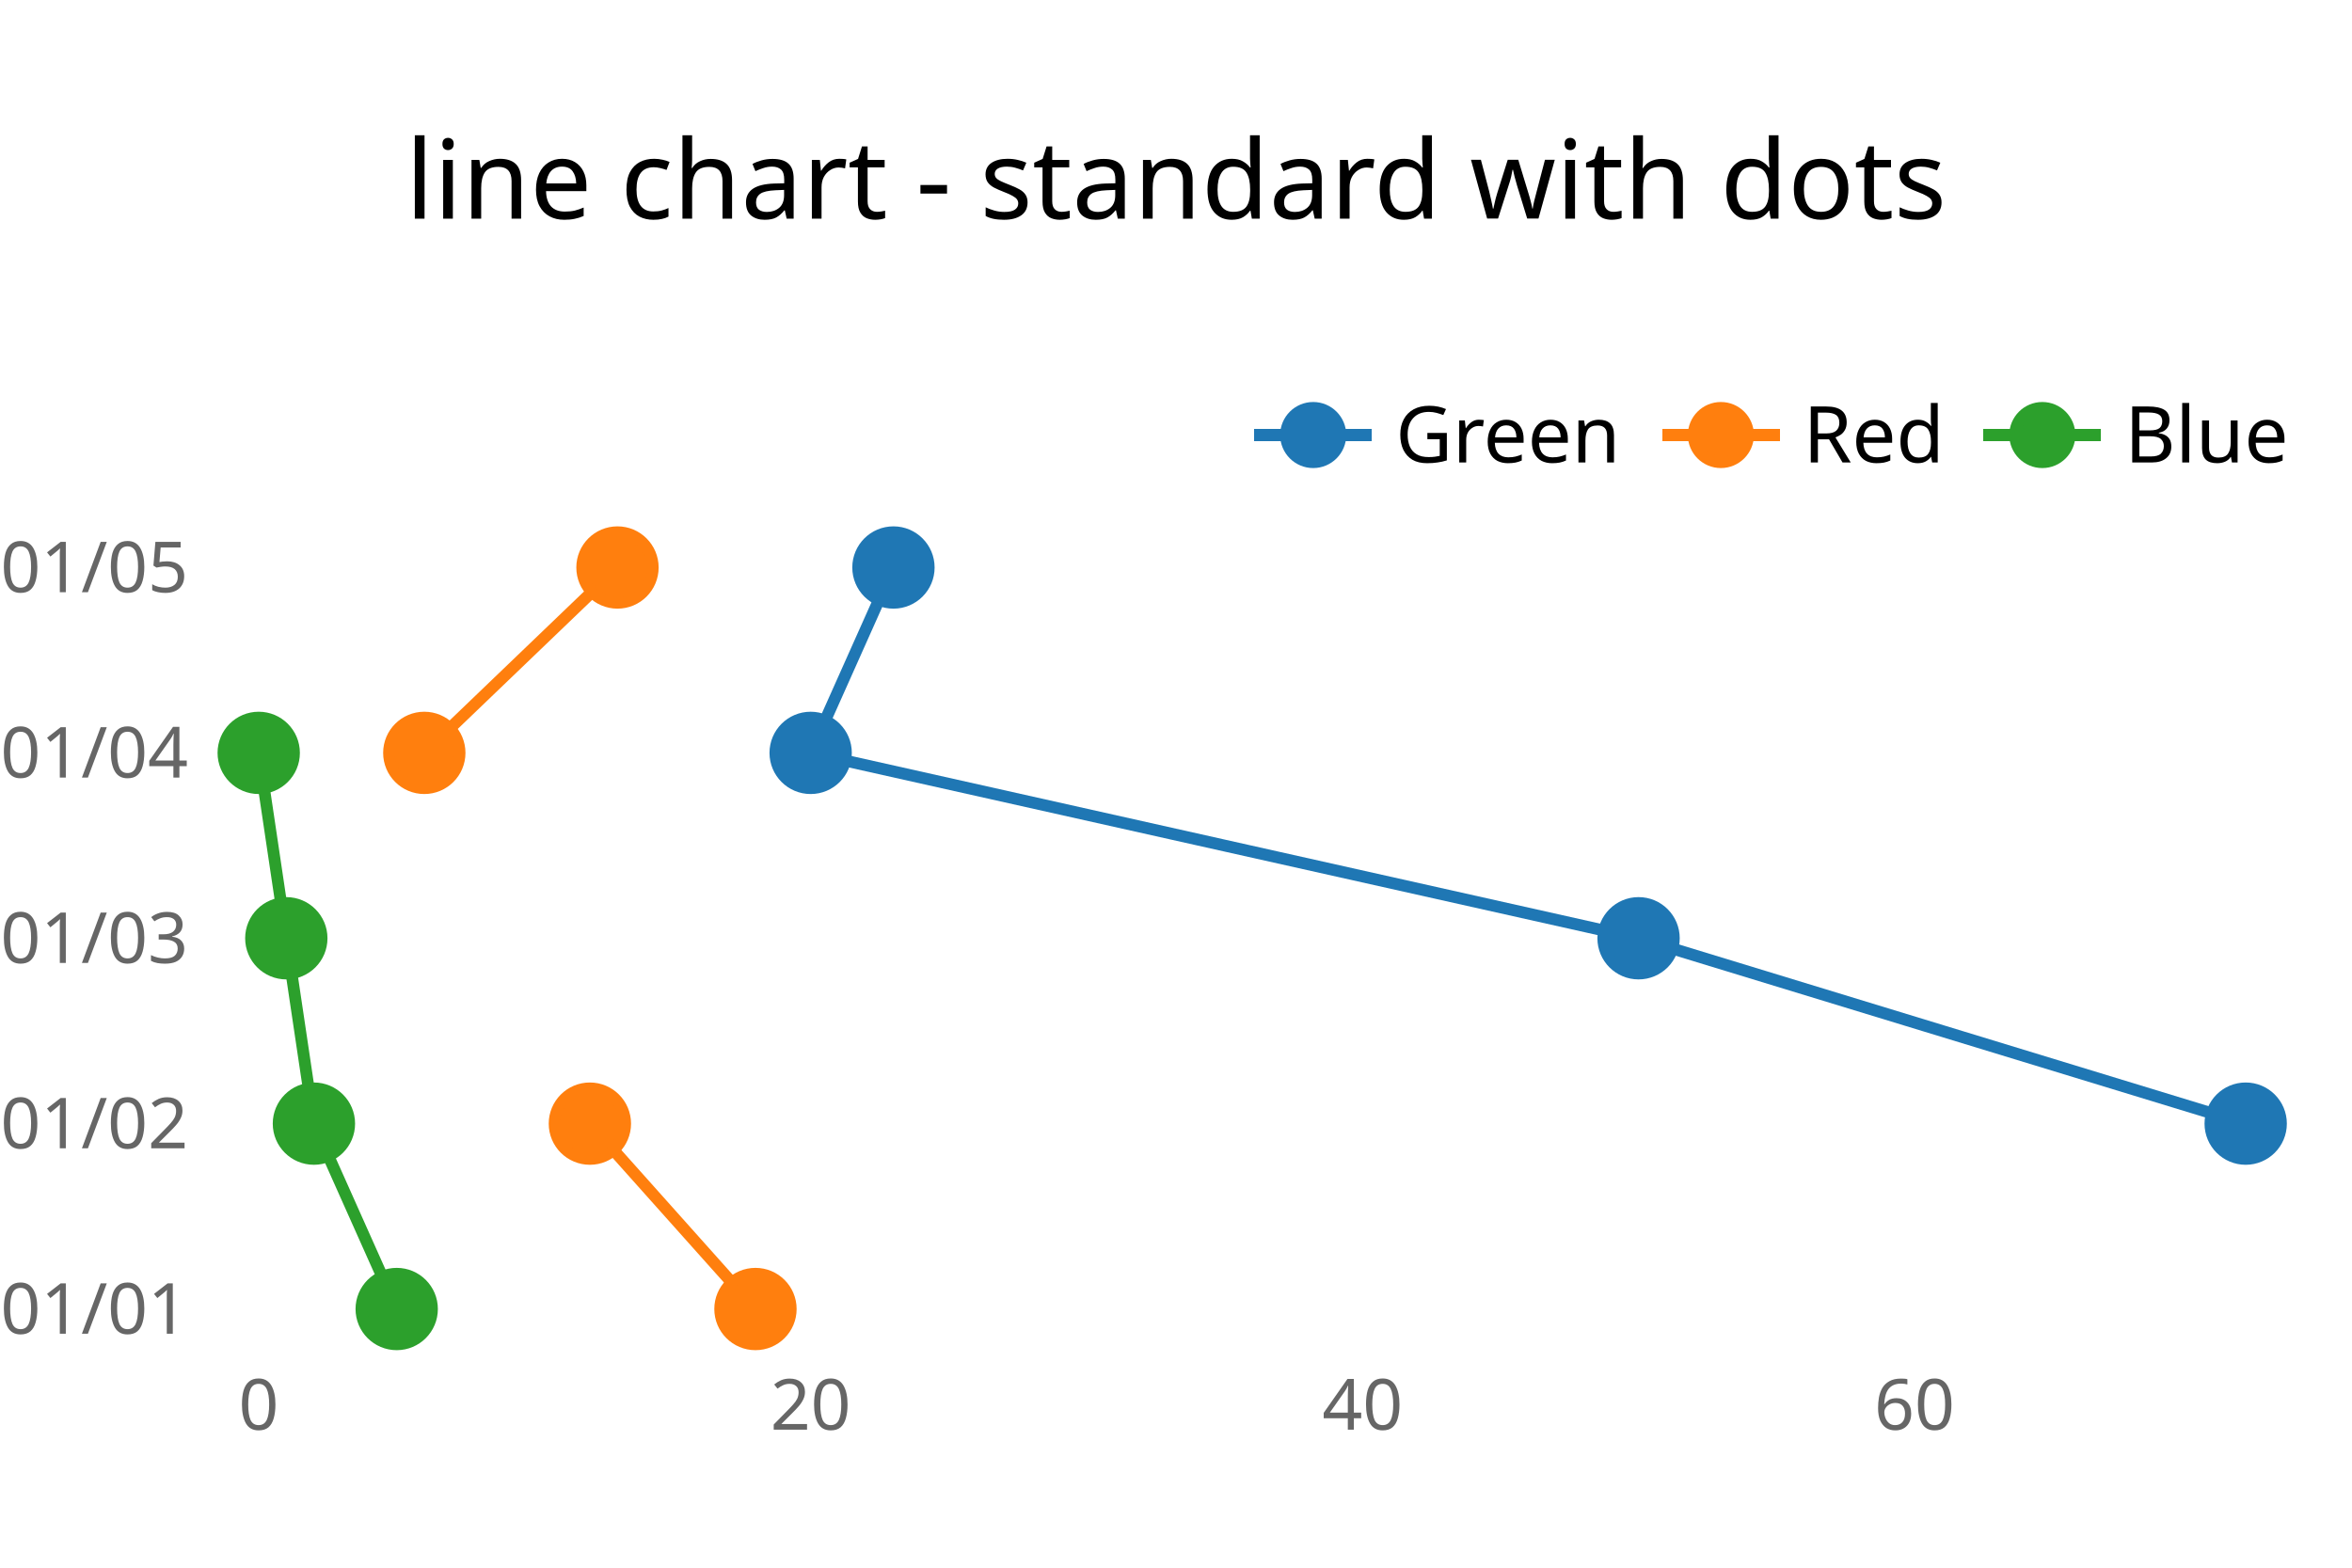
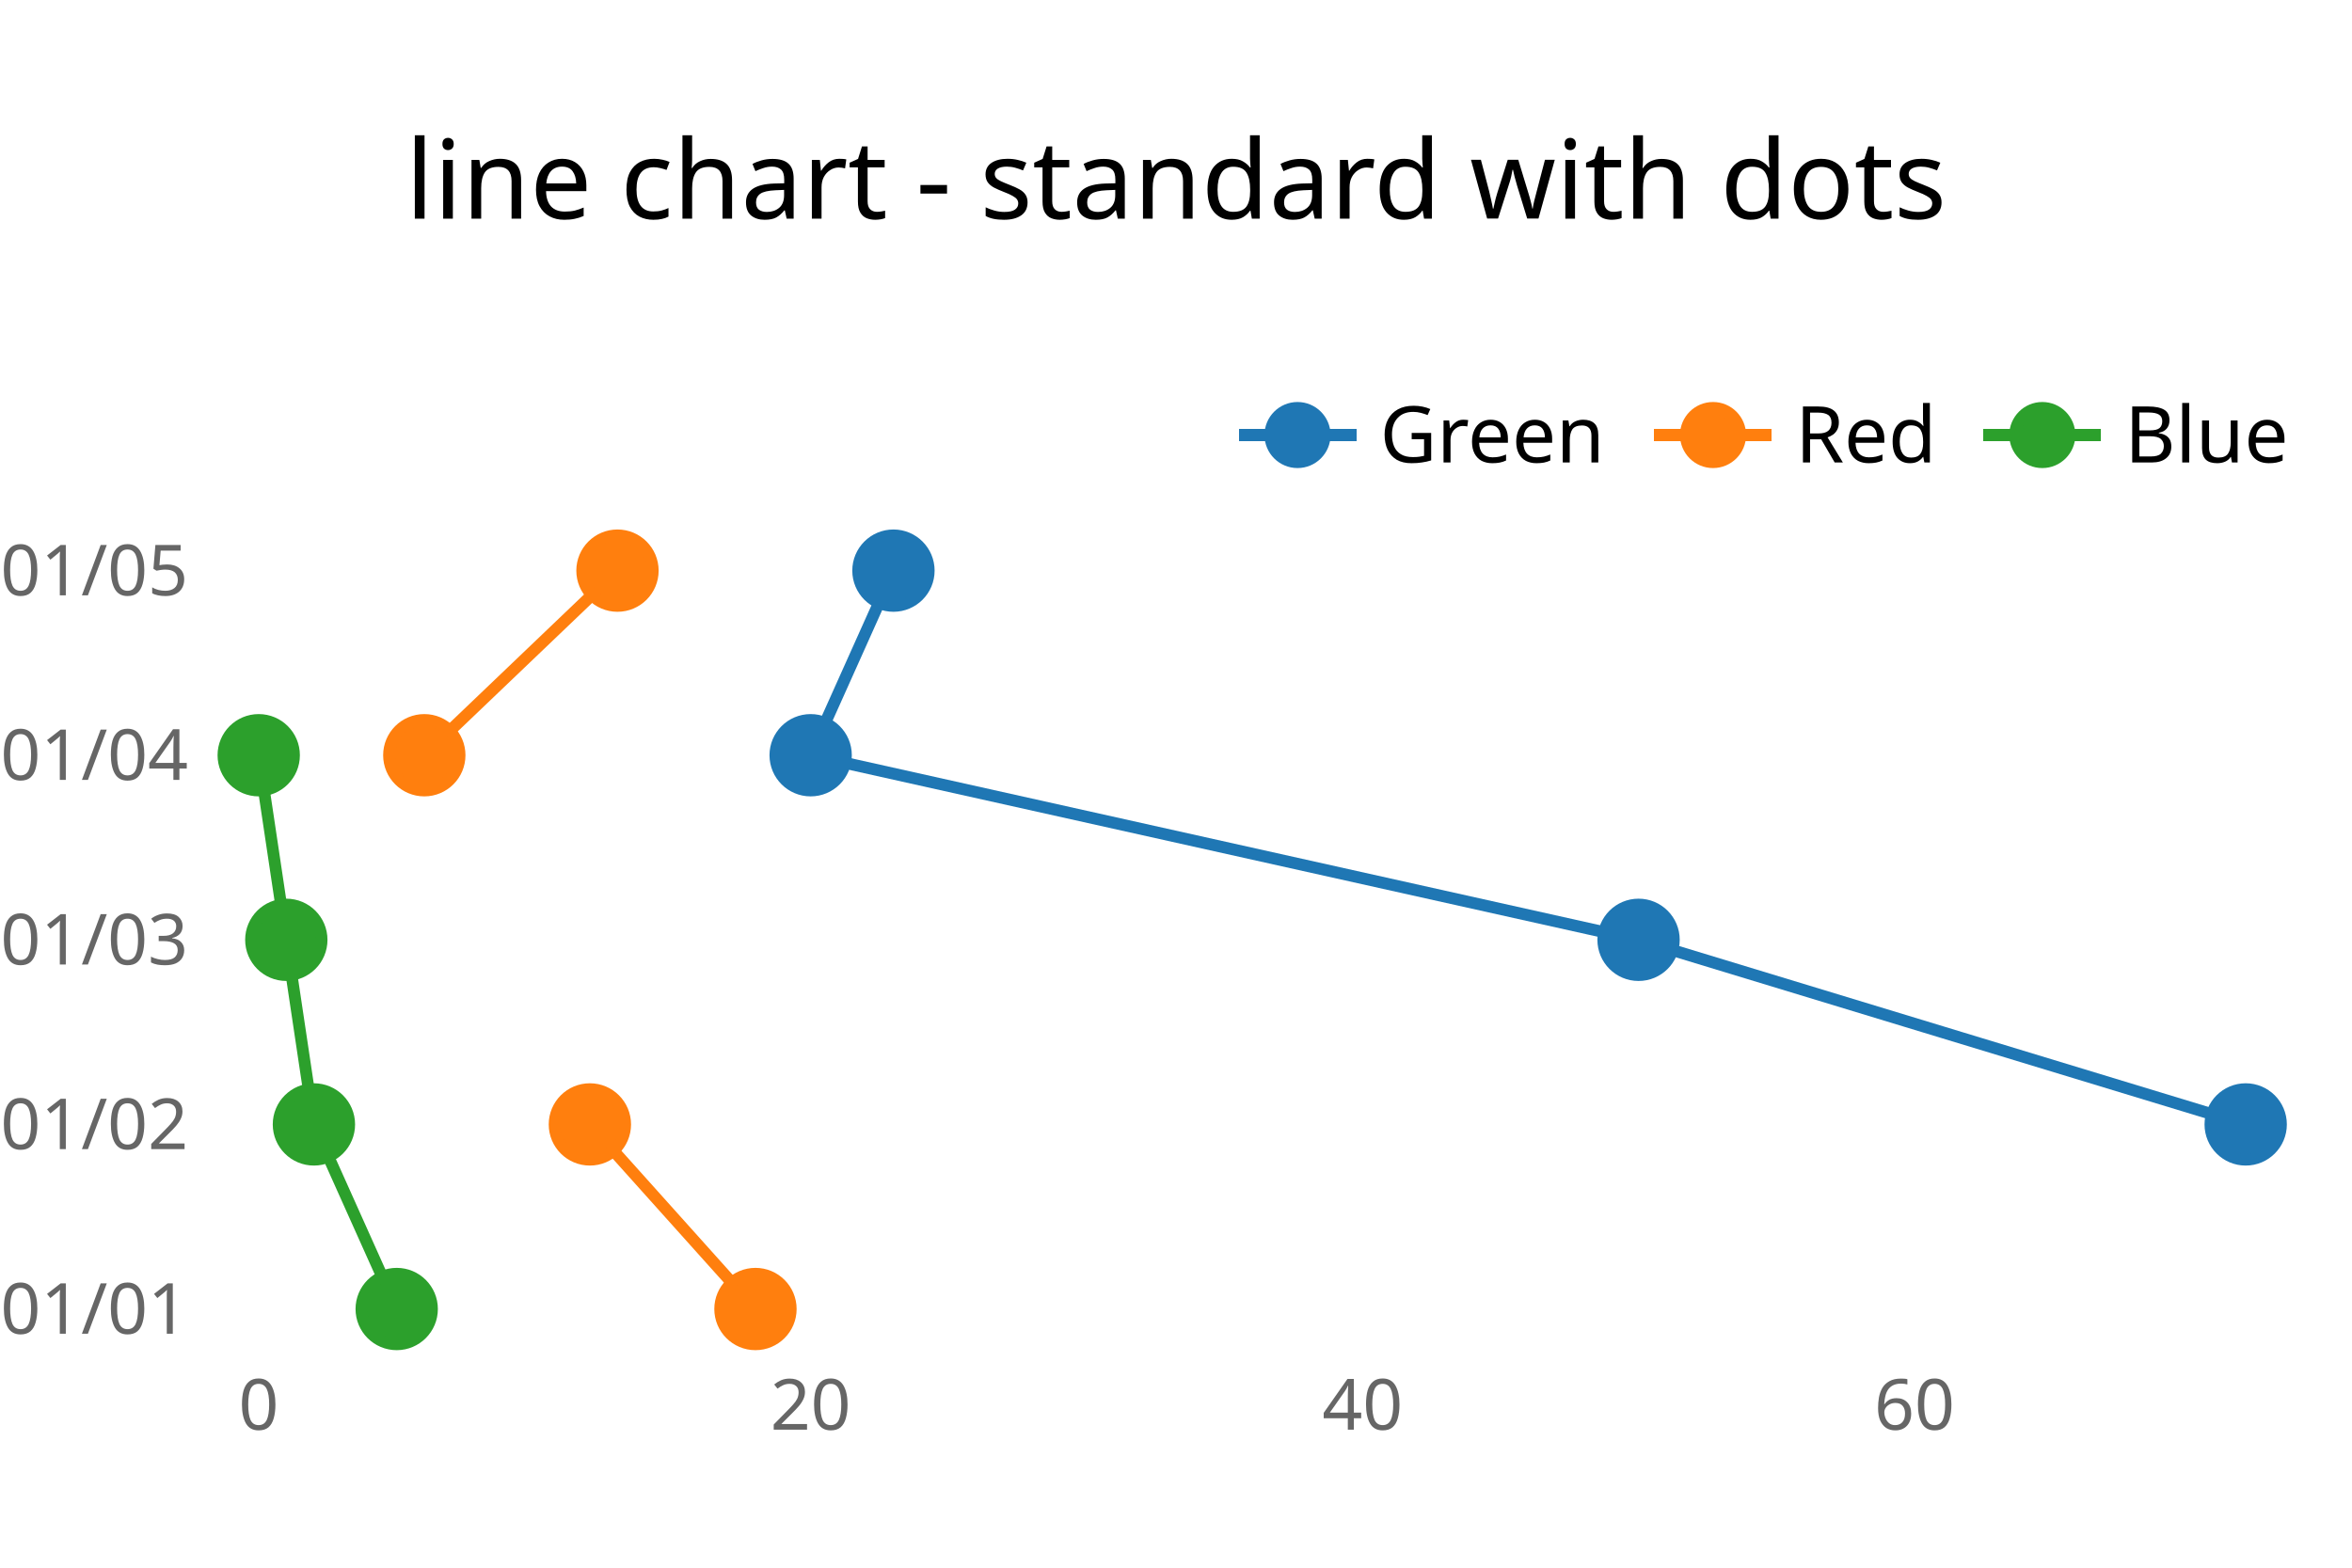
<svg xmlns="http://www.w3.org/2000/svg" contentScriptType="text/ecmascript" width="300" zoomAndPan="magnify" contentStyleType="text/css" viewBox="0 0 300 200" height="200" preserveAspectRatio="xMidYMid meet" version="1.0">
  <g id="canvas" />
  <g font-size="10px" fill="none" width="300" style="-webkit-touch-callout: none; -webkit-user-select: none; -khtml-user-select: none; -moz-user-select: none; -ms-user-select: none; user-select: none;" font-family="sans-serif" height="200" stroke="none" stroke-width="1.5">
    <defs />
    <g>
      <g transform="translate(3,3)">
-         <g transform="translate(38,0)">
+         <g transform="translate(40,0)">
          <g transform="translate(4,4)">
-             <text fill="rgb(0,0,0)" dy=".35em" style="font-family: sans-serif; font-style: normal; font-variant: normal; font-weight: normal; font-size: 14px; " pointer-events="none" transform="translate(105,16)" text-anchor="middle">
+             <text fill="rgb(0,0,0)" dy=".35em" style="font-family: sans-serif; font-style: normal; font-variant: normal; font-weight: normal; font-size: 14px; " pointer-events="none" transform="translate(103,16)" text-anchor="middle">
                            line chart - standard with dots
                        </text>
          </g>
        </g>
      </g>
      <g transform="translate(3,3)">
-         <g clip-path="url(#hd)">
-           <clipPath id="hd">
+         <g clip-path="url(#hg)">
+           <clipPath id="hg">
            <rect x="0" width="294" height="25" y="40" />
          </clipPath>
          <g transform="translate(0,40)">
            <g transform="translate(5,5)">
-               <g transform="translate(152,0)">
+               <g transform="translate(150,0)">
                <g>
                  <g>
                    <g>
                      <g>
                        <line cursor="pointer" x1="0" x2="15" y1="7.5" y2="7.5" shape-rendering="crispEdges" stroke="rgb(31,119,180)" pointer-events="none" />
                      </g>
                      <g>
                        <circle cursor="pointer" fill="rgb(31,119,180)" r="3.464" cx="7.5" cy="7.5" stroke="rgb(31,119,180)" pointer-events="none" />
                      </g>
                    </g>
                  </g>
                  <g>
                    <text x="3" fill="rgb(0,0,0)" dy=".35em" pointer-events="none" transform="translate(15,7.5)" cursor="pointer">
                                            Green
                                        </text>
                  </g>
                </g>
-                 <g transform="translate(52,0)">
+                 <g transform="translate(53,0)">
                  <g>
                    <g>
                      <g>
                        <line cursor="pointer" x1="0" x2="15" y1="7.5" y2="7.5" shape-rendering="crispEdges" stroke="rgb(255,127,14)" pointer-events="none" />
                      </g>
                      <g>
                        <circle cursor="pointer" fill="rgb(255,127,14)" r="3.464" cx="7.5" cy="7.5" stroke="rgb(255,127,14)" pointer-events="none" />
                      </g>
                    </g>
                  </g>
                  <g>
                    <text x="3" fill="rgb(0,0,0)" dy=".35em" pointer-events="none" transform="translate(15,7.5)" cursor="pointer">
                                            Red
                                        </text>
                  </g>
                </g>
-                 <g transform="translate(93,0)">
+                 <g transform="translate(95,0)">
                  <g>
                    <g>
                      <g>
                        <line cursor="pointer" x1="0" x2="15" y1="7.5" y2="7.5" shape-rendering="crispEdges" stroke="rgb(44,160,44)" pointer-events="none" />
                      </g>
                      <g>
                        <circle cursor="pointer" fill="rgb(44,160,44)" r="3.464" cx="7.5" cy="7.5" stroke="rgb(44,160,44)" pointer-events="none" />
                      </g>
                    </g>
                  </g>
                  <g>
                    <text x="3" fill="rgb(0,0,0)" dy=".35em" pointer-events="none" transform="translate(15,7.5)" cursor="pointer">
                                            Blue
                                        </text>
                  </g>
                </g>
              </g>
            </g>
          </g>
        </g>
      </g>
      <g transform="translate(3,3)">
        <g transform="translate(0,65)">
-           <g transform="translate(0,4.4)">
-             <g transform="translate(30,0)" />
-           </g>
-           <g transform="translate(0,4.4)">
-             <line x1="30" x2="30" y1="0" y2="94.6" stroke="rgb(240,240,240)" stroke-width="0" pointer-events="none" />
-             <line x1="100.4" x2="100.4" y1="0" y2="94.6" stroke="rgb(240,240,240)" stroke-width="0" pointer-events="none" />
-             <line x1="170.8" x2="170.8" y1="0" y2="94.6" stroke="rgb(240,240,240)" stroke-width="0" pointer-events="none" />
-             <line x1="241.2" x2="241.2" y1="0" y2="94.6" stroke="rgb(240,240,240)" stroke-width="0" pointer-events="none" />
-           </g>
-           <g transform="translate(0,4.4)">
-             <line x1="30" x2="294" y1="94.6" y2="94.6" stroke="rgb(240,240,240)" stroke-width="0" pointer-events="none" />
-             <line x1="30" x2="294" y1="70.95" y2="70.95" stroke="rgb(240,240,240)" stroke-width="0" pointer-events="none" />
-             <line x1="30" x2="294" y1="47.3" y2="47.3" stroke="rgb(240,240,240)" stroke-width="0" pointer-events="none" />
-             <line x1="30" x2="294" y1="23.65" y2="23.65" stroke="rgb(240,240,240)" stroke-width="0" pointer-events="none" />
-             <line x1="30" x2="294" y1="0" y2="0" stroke="rgb(240,240,240)" stroke-width="0" pointer-events="none" />
-           </g>
-           <g transform="translate(0,4.4)">
-             <g>
-               <g>
-                 <line x1="24" x2="30" y1="94.6" y2="94.6" shape-rendering="crispEdges" stroke="rgb(102,102,102)" stroke-width="0" pointer-events="none" />
-               </g>
-               <g>
-                 <line x1="27" x2="30" y1="82.775" y2="82.775" shape-rendering="crispEdges" stroke="rgb(102,102,102)" stroke-width="0" pointer-events="none" />
-               </g>
-               <g>
-                 <text x="-3" transform="translate(24,94.6)" fill="rgb(102,102,102)" text-anchor="end" style="font-family: sans-serif; font-style: normal; font-variant: normal; font-weight: normal; font-size: 9px; " dy=".35em" pointer-events="none">
+           <g transform="translate(0,4.7999)">
+             <g transform="translate(30,-7.105427357601002e-15)" />
+           </g>
+           <g transform="translate(0,4.7999)">
+             <line x1="30" x2="30" y1="0" y2="94.2" stroke="rgb(240,240,240)" stroke-width="0" pointer-events="none" />
+             <line x1="100.4" x2="100.4" y1="0" y2="94.2" stroke="rgb(240,240,240)" stroke-width="0" pointer-events="none" />
+             <line x1="170.8" x2="170.8" y1="0" y2="94.2" stroke="rgb(240,240,240)" stroke-width="0" pointer-events="none" />
+             <line x1="241.2" x2="241.2" y1="0" y2="94.2" stroke="rgb(240,240,240)" stroke-width="0" pointer-events="none" />
+           </g>
+           <g transform="translate(0,4.7999)">
+             <line x1="30" x2="294" y1="94.2" y2="94.2" stroke="rgb(240,240,240)" stroke-width="0" pointer-events="none" />
+             <line x1="30" x2="294" y1="70.65" y2="70.65" stroke="rgb(240,240,240)" stroke-width="0" pointer-events="none" />
+             <line x1="30" x2="294" y1="47.1" y2="47.1" stroke="rgb(240,240,240)" stroke-width="0" pointer-events="none" />
+             <line x1="30" x2="294" y1="23.55" y2="23.55" stroke="rgb(240,240,240)" stroke-width="0" pointer-events="none" />
+             <line x1="30" x2="294" y1="-1.4210854715202004e-14" y2="-1.4210854715202004e-14" stroke="rgb(240,240,240)" stroke-width="0" pointer-events="none" />
+           </g>
+           <g transform="translate(0,4.7999)">
+             <g transform="translate(0,-7.105427357601002e-15)">
+               <g>
+                 <line x1="24" x2="30" y1="94.2" y2="94.2" shape-rendering="crispEdges" stroke="rgb(102,102,102)" stroke-width="0" pointer-events="none" />
+               </g>
+               <g>
+                 <line x1="27" x2="30" y1="82.425" y2="82.425" shape-rendering="crispEdges" stroke="rgb(102,102,102)" stroke-width="0" pointer-events="none" />
+               </g>
+               <g>
+                 <text x="-3" transform="translate(24,94.2001)" fill="rgb(102,102,102)" text-anchor="end" style="font-family: sans-serif; font-style: normal; font-variant: normal; font-weight: normal; font-size: 9px; " dy=".35em" pointer-events="none">
                                    01/01
                                </text>
              </g>
              <g>
-                 <line x1="24" x2="30" y1="70.95" y2="70.95" shape-rendering="crispEdges" stroke="rgb(102,102,102)" stroke-width="0" pointer-events="none" />
-               </g>
-               <g>
-                 <line x1="27" x2="30" y1="59.125" y2="59.125" shape-rendering="crispEdges" stroke="rgb(102,102,102)" stroke-width="0" pointer-events="none" />
-               </g>
-               <g>
-                 <text x="-3" transform="translate(24,70.95)" fill="rgb(102,102,102)" text-anchor="end" style="font-family: sans-serif; font-style: normal; font-variant: normal; font-weight: normal; font-size: 9px; " dy=".35em" pointer-events="none">
+                 <line x1="24" x2="30" y1="70.65" y2="70.65" shape-rendering="crispEdges" stroke="rgb(102,102,102)" stroke-width="0" pointer-events="none" />
+               </g>
+               <g>
+                 <line x1="27" x2="30" y1="58.875" y2="58.875" shape-rendering="crispEdges" stroke="rgb(102,102,102)" stroke-width="0" pointer-events="none" />
+               </g>
+               <g>
+                 <text x="-3" transform="translate(24,70.65008)" fill="rgb(102,102,102)" text-anchor="end" style="font-family: sans-serif; font-style: normal; font-variant: normal; font-weight: normal; font-size: 9px; " dy=".35em" pointer-events="none">
                                    01/02
                                </text>
              </g>
              <g>
-                 <line x1="24" x2="30" y1="47.3" y2="47.3" shape-rendering="crispEdges" stroke="rgb(102,102,102)" stroke-width="0" pointer-events="none" />
-               </g>
-               <g>
-                 <line x1="27" x2="30" y1="35.475" y2="35.475" shape-rendering="crispEdges" stroke="rgb(102,102,102)" stroke-width="0" pointer-events="none" />
-               </g>
-               <g>
-                 <text x="-3" transform="translate(24,47.3)" fill="rgb(102,102,102)" text-anchor="end" style="font-family: sans-serif; font-style: normal; font-variant: normal; font-weight: normal; font-size: 9px; " dy=".35em" pointer-events="none">
+                 <line x1="24" x2="30" y1="47.1" y2="47.1" shape-rendering="crispEdges" stroke="rgb(102,102,102)" stroke-width="0" pointer-events="none" />
+               </g>
+               <g>
+                 <line x1="27" x2="30" y1="35.325" y2="35.325" shape-rendering="crispEdges" stroke="rgb(102,102,102)" stroke-width="0" pointer-events="none" />
+               </g>
+               <g>
+                 <text x="-3" transform="translate(24,47.10005)" fill="rgb(102,102,102)" text-anchor="end" style="font-family: sans-serif; font-style: normal; font-variant: normal; font-weight: normal; font-size: 9px; " dy=".35em" pointer-events="none">
                                    01/03
                                </text>
              </g>
              <g>
-                 <line x1="24" x2="30" y1="23.65" y2="23.65" shape-rendering="crispEdges" stroke="rgb(102,102,102)" stroke-width="0" pointer-events="none" />
-               </g>
-               <g>
-                 <line x1="27" x2="30" y1="11.825" y2="11.825" shape-rendering="crispEdges" stroke="rgb(102,102,102)" stroke-width="0" pointer-events="none" />
-               </g>
-               <g>
-                 <text x="-3" transform="translate(24,23.65)" fill="rgb(102,102,102)" text-anchor="end" style="font-family: sans-serif; font-style: normal; font-variant: normal; font-weight: normal; font-size: 9px; " dy=".35em" pointer-events="none">
+                 <line x1="24" x2="30" y1="23.55" y2="23.55" shape-rendering="crispEdges" stroke="rgb(102,102,102)" stroke-width="0" pointer-events="none" />
+               </g>
+               <g>
+                 <line x1="27" x2="30" y1="11.775" y2="11.775" shape-rendering="crispEdges" stroke="rgb(102,102,102)" stroke-width="0" pointer-events="none" />
+               </g>
+               <g>
+                 <text x="-3" transform="translate(24,23.55003)" fill="rgb(102,102,102)" text-anchor="end" style="font-family: sans-serif; font-style: normal; font-variant: normal; font-weight: normal; font-size: 9px; " dy=".35em" pointer-events="none">
                                    01/04
                                </text>
              </g>
              <g>
                <line x1="24" x2="30" y1="0" y2="0" shape-rendering="crispEdges" stroke="rgb(102,102,102)" stroke-width="0" pointer-events="none" />
              </g>
              <g />
              <g>
                <text x="-3" transform="translate(24,0)" fill="rgb(102,102,102)" text-anchor="end" style="font-family: sans-serif; font-style: normal; font-variant: normal; font-weight: normal; font-size: 9px; " dy=".35em" pointer-events="none">
                                    01/05
                                </text>
              </g>
            </g>
-             <g>
-               <line stroke-linecap="square" x1="30" x2="30" y1="0" y2="94.6" shape-rendering="crispEdges" stroke="rgb(102,102,102)" stroke-width="0" pointer-events="none" />
-             </g>
-           </g>
-           <g transform="translate(0,4.4)">
-             <g transform="translate(30,94.6)">
+             <g transform="translate(0,-7.105427357601002e-15)">
+               <line stroke-linecap="square" x1="30" x2="30" y1="0" y2="94.2" shape-rendering="crispEdges" stroke="rgb(102,102,102)" stroke-width="0" pointer-events="none" />
+             </g>
+           </g>
+           <g transform="translate(0,4.7999)">
+             <g transform="translate(30,94.2001)">
              <g>
                <g>
                  <line x1="0" x2="0" y1="0" y2="6" shape-rendering="crispEdges" stroke="rgb(102,102,102)" stroke-width="0" pointer-events="none" />
                </g>
                <g>
                  <line x1="35.2" x2="35.2" y1="0" y2="3" shape-rendering="crispEdges" stroke="rgb(102,102,102)" stroke-width="0" pointer-events="none" />
                </g>
                <g>
                  <text y="3" transform="translate(0,6)" fill="rgb(102,102,102)" text-anchor="middle" style="font-family: sans-serif; font-style: normal; font-variant: normal; font-weight: normal; font-size: 9px; " dy=".71em" pointer-events="none">
                                        0
                                    </text>
                </g>
                <g transform="translate(70.4,0)">
                  <line x1="0" x2="0" y1="0" y2="6" shape-rendering="crispEdges" stroke="rgb(102,102,102)" stroke-width="0" pointer-events="none" />
                </g>
                <g transform="translate(70.4,0)">
                  <line x1="35.2" x2="35.2" y1="0" y2="3" shape-rendering="crispEdges" stroke="rgb(102,102,102)" stroke-width="0" pointer-events="none" />
                </g>
                <g transform="translate(70.4,0)">
                  <text y="3" transform="translate(0,6)" fill="rgb(102,102,102)" text-anchor="middle" style="font-family: sans-serif; font-style: normal; font-variant: normal; font-weight: normal; font-size: 9px; " dy=".71em" pointer-events="none">
                                        20
                                    </text>
                </g>
                <g transform="translate(140.8,0)">
                  <line x1="0" x2="0" y1="0" y2="6" shape-rendering="crispEdges" stroke="rgb(102,102,102)" stroke-width="0" pointer-events="none" />
                </g>
                <g transform="translate(140.8,0)">
                  <line x1="35.2" x2="35.2" y1="0" y2="3" shape-rendering="crispEdges" stroke="rgb(102,102,102)" stroke-width="0" pointer-events="none" />
                </g>
                <g transform="translate(140.8,0)">
                  <text y="3" transform="translate(0,6)" fill="rgb(102,102,102)" text-anchor="middle" style="font-family: sans-serif; font-style: normal; font-variant: normal; font-weight: normal; font-size: 9px; " dy=".71em" pointer-events="none">
                                        40
                                    </text>
                </g>
                <g transform="translate(211.2,0)">
                  <line x1="0" x2="0" y1="0" y2="6" shape-rendering="crispEdges" stroke="rgb(102,102,102)" stroke-width="0" pointer-events="none" />
                </g>
                <g transform="translate(211.2,0)" />
                <g transform="translate(211.2,0)">
                  <text y="3" transform="translate(0,6)" fill="rgb(102,102,102)" text-anchor="middle" style="font-family: sans-serif; font-style: normal; font-variant: normal; font-weight: normal; font-size: 9px; " dy=".71em" pointer-events="none">
                                        60
                                    </text>
                </g>
              </g>
              <g>
                <line stroke-linecap="square" x1="0" x2="264" y1="0" y2="0" shape-rendering="crispEdges" stroke="rgb(102,102,102)" stroke-width="0" pointer-events="none" />
              </g>
            </g>
          </g>
-           <g transform="translate(0,4.4)">
-             <g transform="translate(30,0)">
+           <g transform="translate(0,4.7999)">
+             <g transform="translate(30,-7.105427357601002e-15)">
              <g>
                <g />
                <g>
-                   <path d="M253.44,70.95L214.72,59.125L176,47.3L123.2,35.475L70.4,23.65L75.68,11.825L80.96,0" pointer-events="none" stroke="rgb(31,119,180)" />
-                 </g>
-                 <g>
-                   <circle fill="rgb(31,119,180)" r="4.5" pointer-events="none" cx="253.44" cy="70.95" stroke="rgb(31,119,180)" />
-                   <circle fill="rgb(31,119,180)" r="4.5" pointer-events="none" cx="176" cy="47.3" stroke="rgb(31,119,180)" />
-                   <circle fill="rgb(31,119,180)" r="4.5" pointer-events="none" cx="70.4" cy="23.65" stroke="rgb(31,119,180)" />
+                   <path d="M253.44,70.65L214.72,58.875L176,47.1L123.2,35.325L70.4,23.55L75.68,11.775L80.96,0" pointer-events="none" stroke="rgb(31,119,180)" />
+                 </g>
+                 <g>
+                   <circle fill="rgb(31,119,180)" r="4.5" pointer-events="none" cx="253.44" cy="70.65" stroke="rgb(31,119,180)" />
+                   <circle fill="rgb(31,119,180)" r="4.5" pointer-events="none" cx="176" cy="47.1" stroke="rgb(31,119,180)" />
+                   <circle fill="rgb(31,119,180)" r="4.5" pointer-events="none" cx="70.4" cy="23.55" stroke="rgb(31,119,180)" />
                  <circle fill="rgb(31,119,180)" r="4.5" pointer-events="none" cx="80.96" cy="0" stroke="rgb(31,119,180)" />
                </g>
                <g />
                <g>
-                   <path d="M63.36,94.6L52.8,82.775L42.24,70.95" pointer-events="none" stroke="rgb(255,127,14)" />
-                   <path d="M21.12,23.65L33.44,11.825L45.76,0" pointer-events="none" stroke="rgb(255,127,14)" />
-                 </g>
-                 <g>
-                   <circle fill="rgb(255,127,14)" r="4.5" pointer-events="none" cx="63.36" cy="94.6" stroke="rgb(255,127,14)" />
-                   <circle fill="rgb(255,127,14)" r="4.5" pointer-events="none" cx="42.24" cy="70.95" stroke="rgb(255,127,14)" />
-                   <circle fill="rgb(255,127,14)" r="4.5" pointer-events="none" cx="21.12" cy="23.65" stroke="rgb(255,127,14)" />
+                   <path d="M63.36,94.2L52.8,82.425L42.24,70.65" pointer-events="none" stroke="rgb(255,127,14)" />
+                   <path d="M21.12,23.55L33.44,11.775L45.76,0" pointer-events="none" stroke="rgb(255,127,14)" />
+                 </g>
+                 <g>
+                   <circle fill="rgb(255,127,14)" r="4.5" pointer-events="none" cx="63.36" cy="94.2" stroke="rgb(255,127,14)" />
+                   <circle fill="rgb(255,127,14)" r="4.5" pointer-events="none" cx="42.24" cy="70.65" stroke="rgb(255,127,14)" />
+                   <circle fill="rgb(255,127,14)" r="4.5" pointer-events="none" cx="21.12" cy="23.55" stroke="rgb(255,127,14)" />
                  <circle fill="rgb(255,127,14)" r="4.5" pointer-events="none" cx="45.76" cy="0" stroke="rgb(255,127,14)" />
                </g>
                <g />
                <g>
-                   <path d="M17.6,94.6L12.32,82.775L7.04,70.95L5.28,59.125L3.52,47.3L1.76,35.475L0,23.65" pointer-events="none" stroke="rgb(44,160,44)" />
-                 </g>
-                 <g>
-                   <circle fill="rgb(44,160,44)" r="4.5" pointer-events="none" cx="17.6" cy="94.6" stroke="rgb(44,160,44)" />
-                   <circle fill="rgb(44,160,44)" r="4.5" pointer-events="none" cx="7.04" cy="70.95" stroke="rgb(44,160,44)" />
-                   <circle fill="rgb(44,160,44)" r="4.5" pointer-events="none" cx="3.52" cy="47.3" stroke="rgb(44,160,44)" />
-                   <circle fill="rgb(44,160,44)" r="4.5" pointer-events="none" cx="0" cy="23.65" stroke="rgb(44,160,44)" />
+                   <path d="M17.6,94.2L12.32,82.425L7.04,70.65L5.28,58.875L3.52,47.1L1.76,35.325L0,23.55" pointer-events="none" stroke="rgb(44,160,44)" />
+                 </g>
+                 <g>
+                   <circle fill="rgb(44,160,44)" r="4.5" pointer-events="none" cx="17.6" cy="94.2" stroke="rgb(44,160,44)" />
+                   <circle fill="rgb(44,160,44)" r="4.5" pointer-events="none" cx="7.04" cy="70.65" stroke="rgb(44,160,44)" />
+                   <circle fill="rgb(44,160,44)" r="4.5" pointer-events="none" cx="3.52" cy="47.1" stroke="rgb(44,160,44)" />
+                   <circle fill="rgb(44,160,44)" r="4.5" pointer-events="none" cx="0" cy="23.55" stroke="rgb(44,160,44)" />
                </g>
              </g>
            </g>
          </g>
        </g>
      </g>
    </g>
  </g>
</svg>
